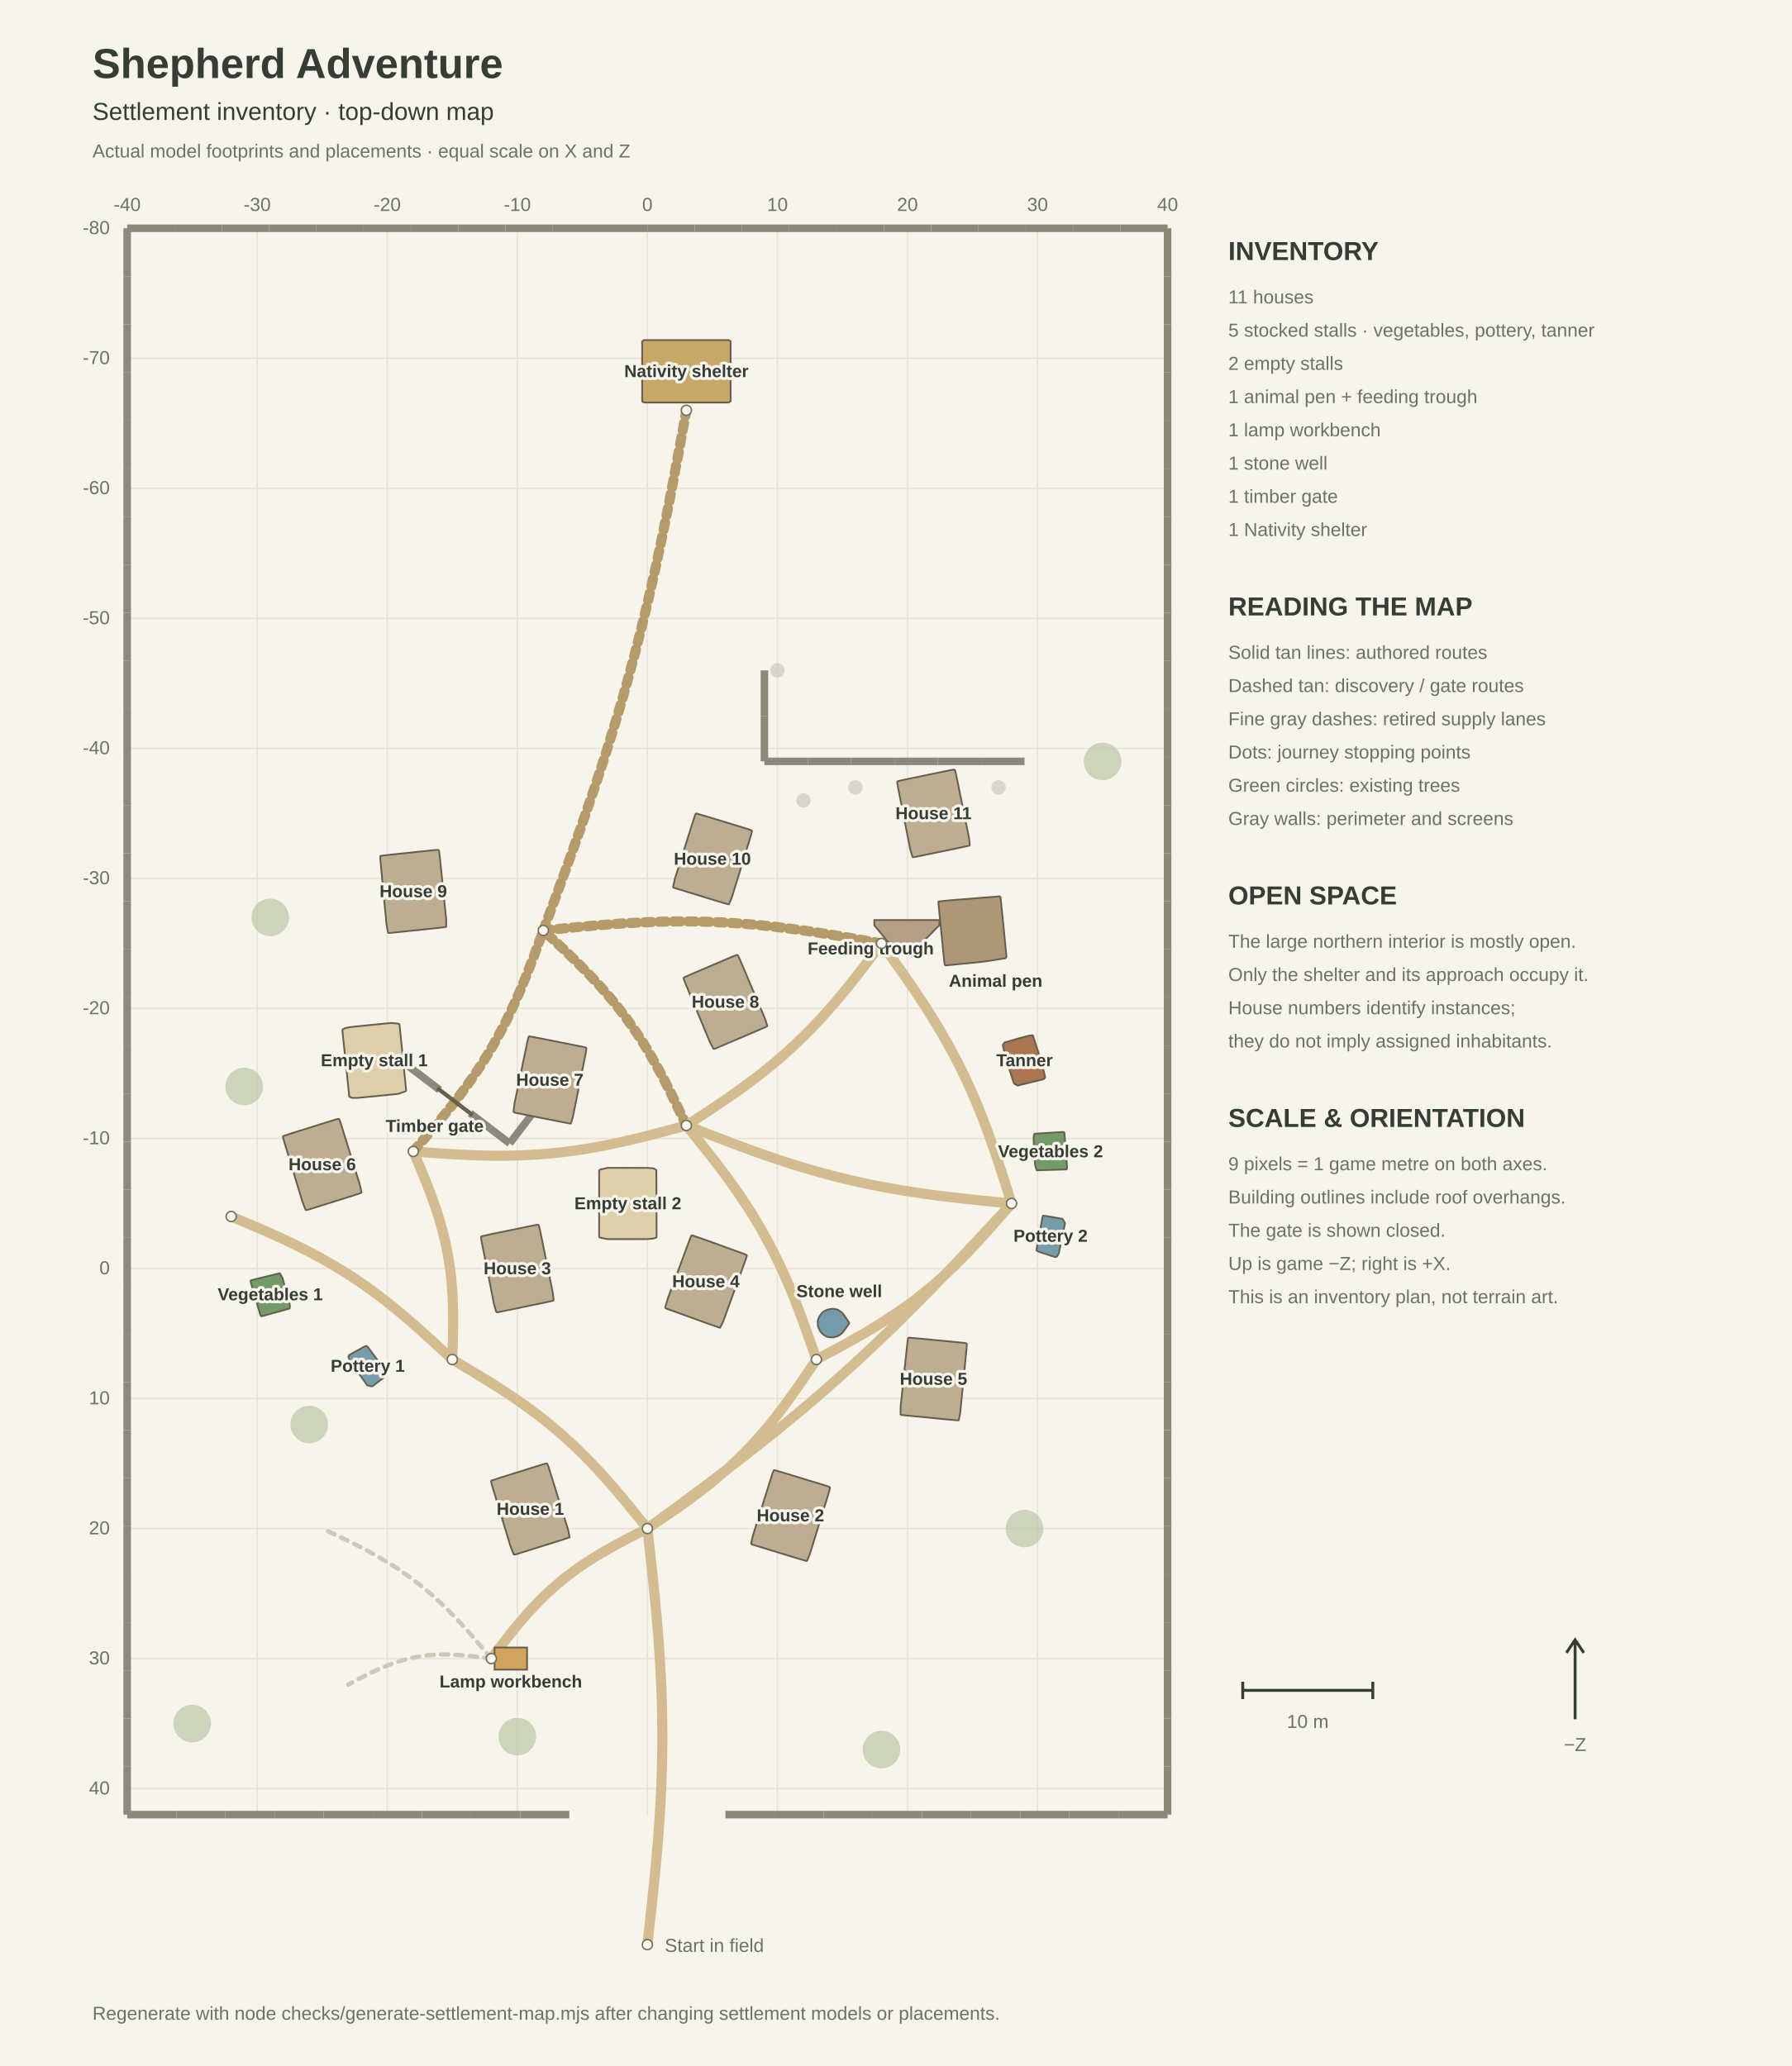
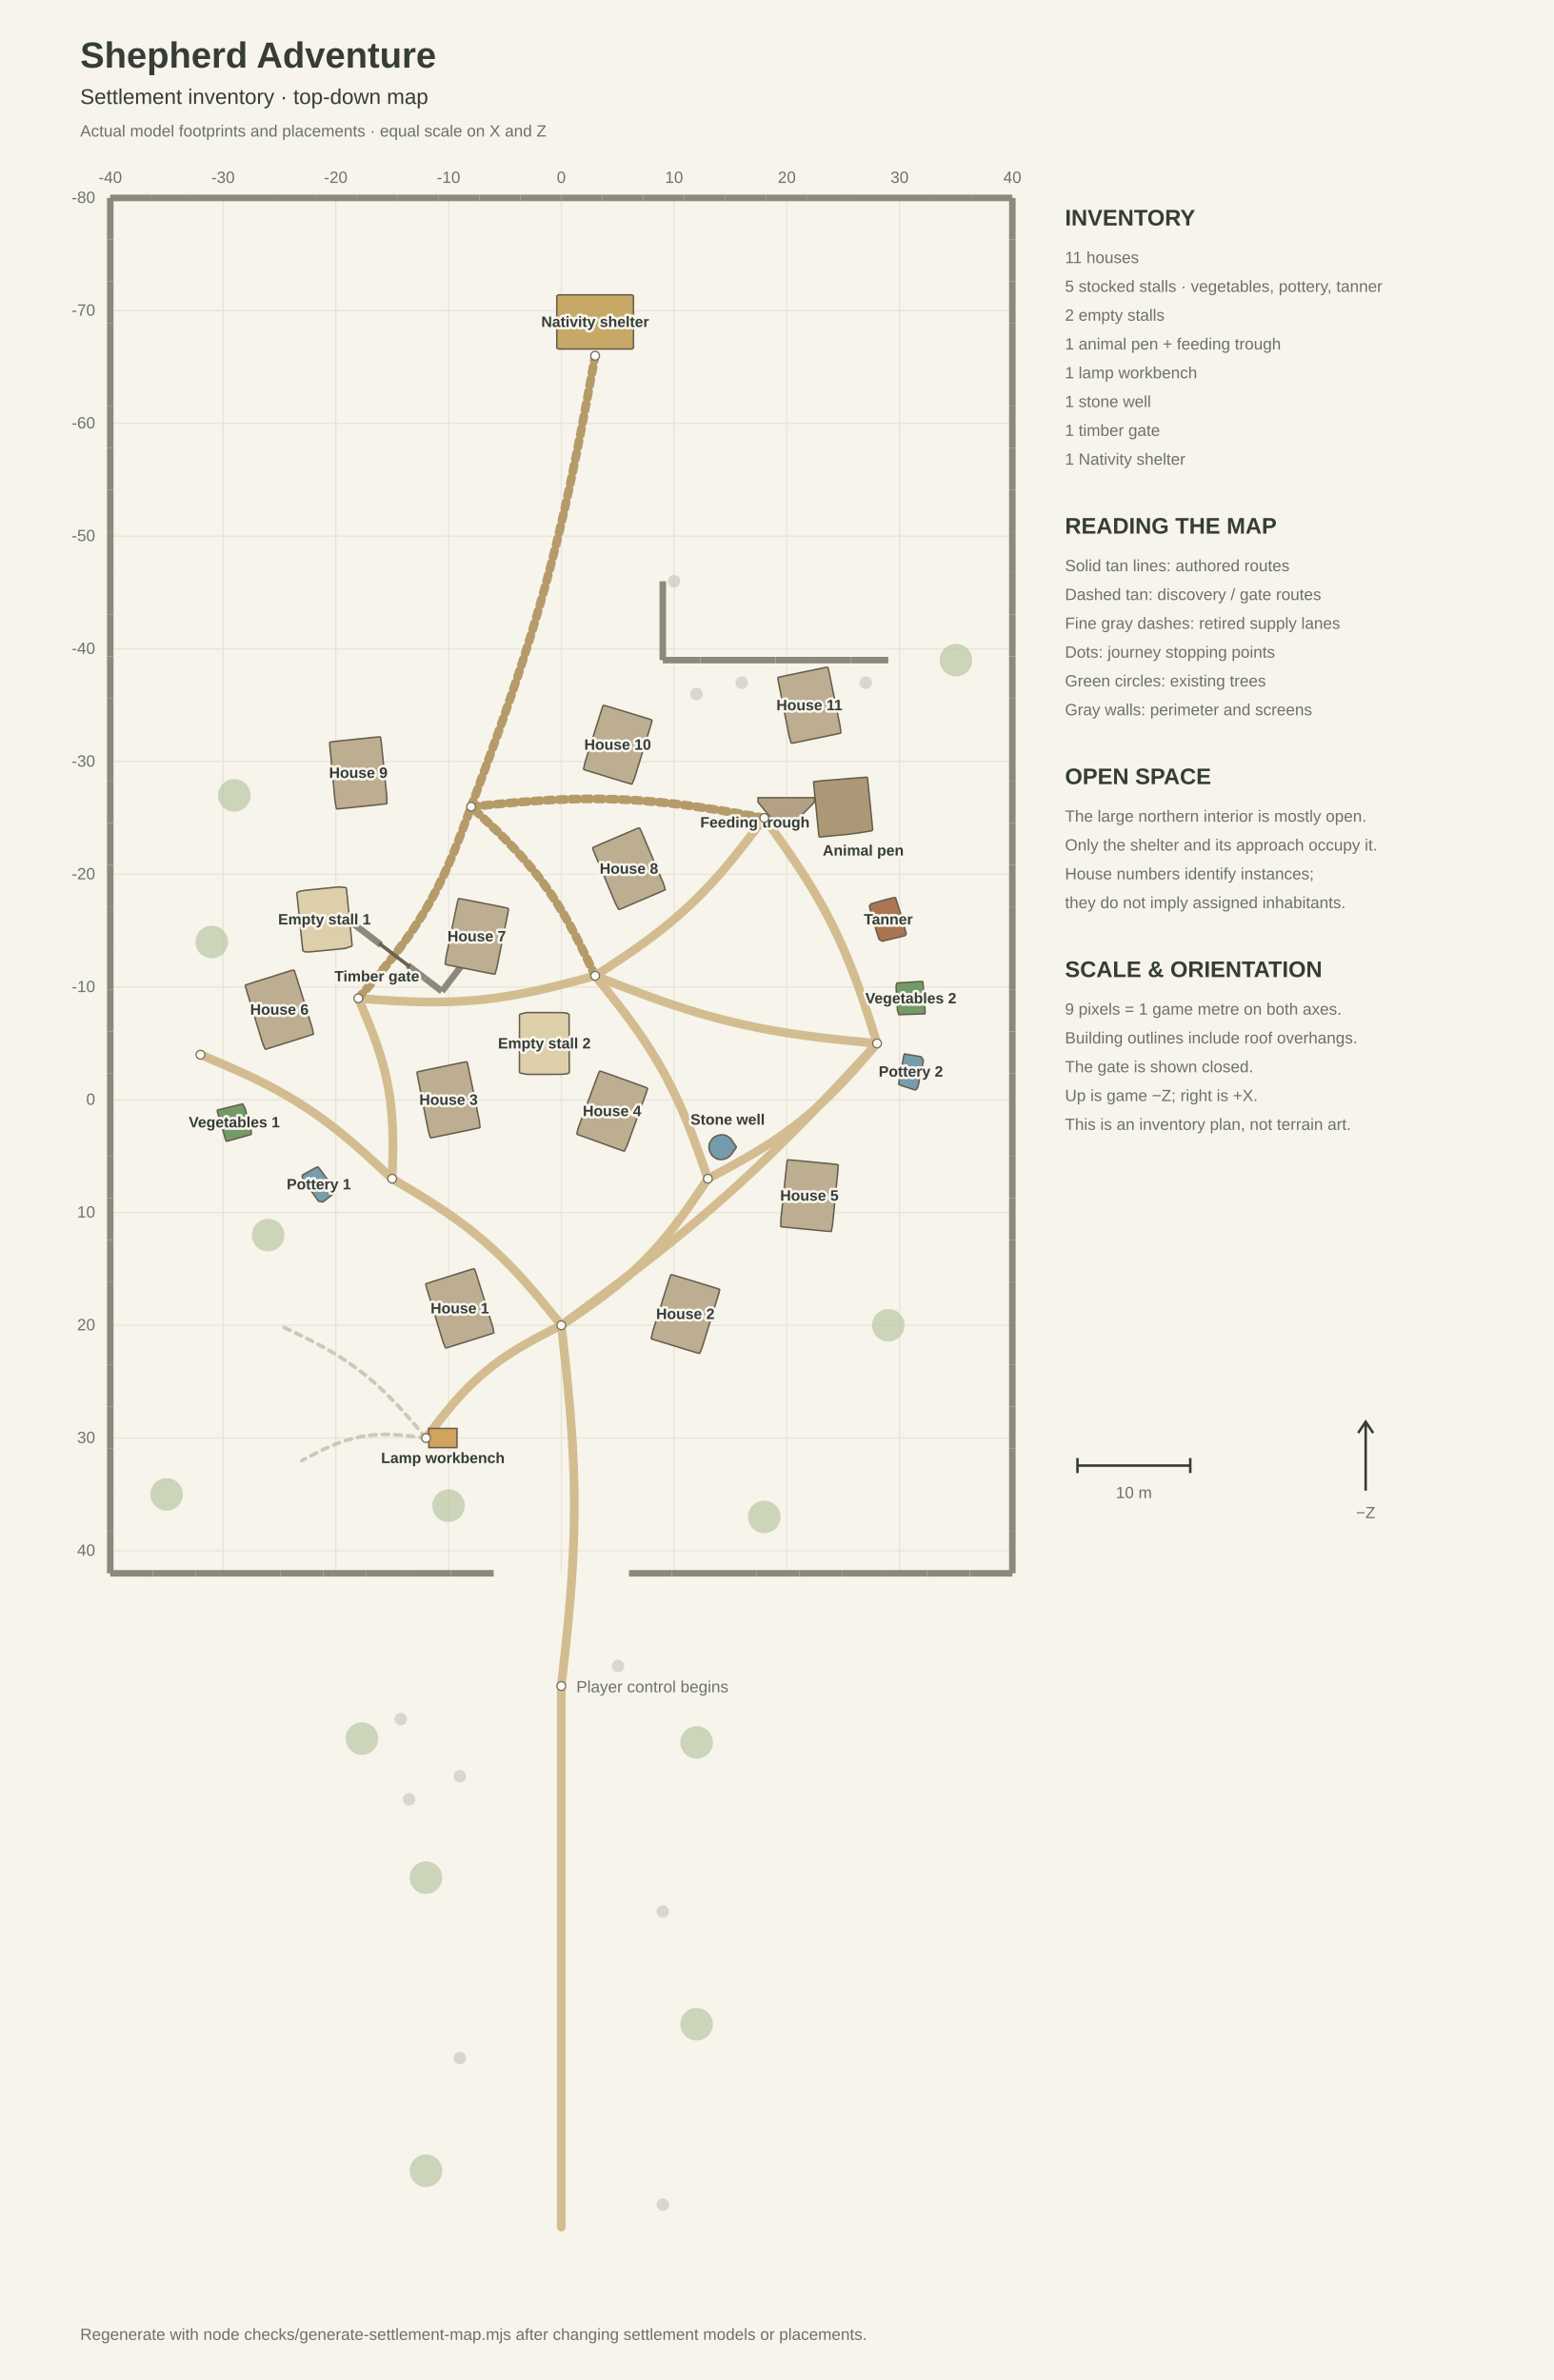
- <svg xmlns="http://www.w3.org/2000/svg" width="1240" height="1430" viewBox="0 0 1240 1430">
+ <svg xmlns="http://www.w3.org/2000/svg" width="1240" height="1900" viewBox="0 0 1240 1900">
  <rect width="100%" height="100%" fill="#f7f4ec" />
  <style>text{font-family:Arial,sans-serif;fill:#353d36}.label{font-size:12px;font-weight:700;paint-order:stroke;stroke:#f7f4ec;stroke-width:4;stroke-linejoin:round}.small{font-size:13px;fill:#6b7266}.heading{font-size:18px;font-weight:700}</style>
  <text x="64" y="54" font-size="29" font-weight="700">Shepherd Adventure</text>
  <text x="64" y="83" font-size="17">Settlement inventory · top-down map</text>
  <text x="64" y="109" class="small">Actual model footprints and placements · equal scale on X and Z</text>
  <path d="M88 158V1256" stroke="#e8e3d7" />
  <text x="88" y="146" text-anchor="middle" class="small">-40</text>
  <path d="M178 158V1256" stroke="#e8e3d7" />
  <text x="178" y="146" text-anchor="middle" class="small">-30</text>
  <path d="M268 158V1256" stroke="#e8e3d7" />
  <text x="268" y="146" text-anchor="middle" class="small">-20</text>
  <path d="M358 158V1256" stroke="#e8e3d7" />
  <text x="358" y="146" text-anchor="middle" class="small">-10</text>
  <path d="M448 158V1256" stroke="#e8e3d7" />
  <text x="448" y="146" text-anchor="middle" class="small">0</text>
  <path d="M538 158V1256" stroke="#e8e3d7" />
  <text x="538" y="146" text-anchor="middle" class="small">10</text>
  <path d="M628 158V1256" stroke="#e8e3d7" />
  <text x="628" y="146" text-anchor="middle" class="small">20</text>
  <path d="M718 158V1256" stroke="#e8e3d7" />
  <text x="718" y="146" text-anchor="middle" class="small">30</text>
  <path d="M808 158V1256" stroke="#e8e3d7" />
  <text x="808" y="146" text-anchor="middle" class="small">40</text>
  <path d="M88 158H808" stroke="#e8e3d7" />
  <text x="76" y="162" text-anchor="end" class="small">-80</text>
  <path d="M88 248H808" stroke="#e8e3d7" />
  <text x="76" y="252" text-anchor="end" class="small">-70</text>
  <path d="M88 338H808" stroke="#e8e3d7" />
  <text x="76" y="342" text-anchor="end" class="small">-60</text>
  <path d="M88 428H808" stroke="#e8e3d7" />
  <text x="76" y="432" text-anchor="end" class="small">-50</text>
  <path d="M88 518H808" stroke="#e8e3d7" />
  <text x="76" y="522" text-anchor="end" class="small">-40</text>
  <path d="M88 608H808" stroke="#e8e3d7" />
  <text x="76" y="612" text-anchor="end" class="small">-30</text>
  <path d="M88 698H808" stroke="#e8e3d7" />
  <text x="76" y="702" text-anchor="end" class="small">-20</text>
  <path d="M88 788H808" stroke="#e8e3d7" />
  <text x="76" y="792" text-anchor="end" class="small">-10</text>
  <path d="M88 878H808" stroke="#e8e3d7" />
  <text x="76" y="882" text-anchor="end" class="small">0</text>
  <path d="M88 968H808" stroke="#e8e3d7" />
  <text x="76" y="972" text-anchor="end" class="small">10</text>
  <path d="M88 1058H808" stroke="#e8e3d7" />
  <text x="76" y="1062" text-anchor="end" class="small">20</text>
  <path d="M88 1148H808" stroke="#e8e3d7" />
  <text x="76" y="1152" text-anchor="end" class="small">30</text>
  <path d="M88 1238H808" stroke="#e8e3d7" />
  <text x="76" y="1242" text-anchor="end" class="small">40</text>
  <circle cx="214" cy="986" r="13" fill="#b6c3a0" opacity=".65" />
  <circle cx="169" cy="752" r="13" fill="#b6c3a0" opacity=".65" />
  <circle cx="187" cy="635" r="13" fill="#b6c3a0" opacity=".65" />
  <circle cx="709" cy="1058" r="13" fill="#b6c3a0" opacity=".65" />
  <circle cx="358" cy="1202" r="13" fill="#b6c3a0" opacity=".65" />
  <circle cx="610" cy="1211" r="13" fill="#b6c3a0" opacity=".65" />
  <circle cx="133" cy="1193" r="13" fill="#b6c3a0" opacity=".65" />
  <circle cx="763" cy="527" r="13" fill="#b6c3a0" opacity=".65" />
  <circle cx="556" cy="554" r="5" fill="#c7c6bd" opacity=".65" />
  <circle cx="592" cy="545" r="5" fill="#c7c6bd" opacity=".65" />
  <circle cx="691" cy="545" r="5" fill="#c7c6bd" opacity=".65" />
  <circle cx="538" cy="464" r="5" fill="#c7c6bd" opacity=".65" />
+   <circle cx="556" cy="1391" r="13" fill="#b6c3a0" opacity=".65" />
+   <circle cx="367" cy="1418" r="5" fill="#c7c6bd" opacity=".65" />
+   <circle cx="340" cy="1499" r="13" fill="#b6c3a0" opacity=".65" />
+   <circle cx="529" cy="1526" r="5" fill="#c7c6bd" opacity=".65" />
+   <circle cx="556" cy="1616" r="13" fill="#b6c3a0" opacity=".65" />
+   <circle cx="367" cy="1643" r="5" fill="#c7c6bd" opacity=".65" />
+   <circle cx="340" cy="1733" r="13" fill="#b6c3a0" opacity=".65" />
+   <circle cx="529" cy="1760" r="5" fill="#c7c6bd" opacity=".65" />
+   <circle cx="288.869" cy="1387.955" r="13" fill="#b6c3a0" opacity=".65" />
+   <circle cx="326.51" cy="1436.44" r="5" fill="#c7c6bd" opacity=".65" />
+   <circle cx="493.271" cy="1329.947" r="5" fill="#c7c6bd" opacity=".65" />
+   <circle cx="319.833" cy="1372.406" r="5" fill="#c7c6bd" opacity=".65" />
  <polyline points="448,1058 442.635,1060.712 437.285,1063.442 431.964,1066.207 426.687,1069.024 421.466,1071.91 416.315,1074.878 411.243,1077.942 406.262,1081.114 401.378,1084.404 396.6,1087.82 391.931,1091.367 387.374,1095.049 382.931,1098.867 378.6,1102.82 374.378,1106.904 370.262,1111.114 366.243,1115.442 362.315,1119.878 358.466,1124.41 354.687,1129.024 350.964,1133.707 347.285,1138.442 343.635,1143.212 340,1148" fill="none" stroke="#d3bd90" stroke-width="7" stroke-linecap="round" />
  <polyline points="340,1148 335.633,1147.421 331.271,1146.864 326.916,1146.353 322.574,1145.908 318.248,1145.551 313.941,1145.299 309.656,1145.171 305.397,1145.181 301.164,1145.342 296.962,1145.664 292.789,1146.154 288.649,1146.817 284.539,1147.654 280.462,1148.664 276.414,1149.842 272.397,1151.181 268.406,1152.671 264.441,1154.299 260.498,1156.051 256.574,1157.908 252.666,1159.853 248.771,1161.864 244.883,1163.921 241,1166" fill="none" stroke="#cfc8b8" stroke-width="3" stroke-dasharray="5 5" stroke-linecap="round" />
  <polyline points="340,1148 335.949,1143.179 331.883,1138.377 327.79,1133.611 323.655,1128.898 319.467,1124.256 315.212,1119.699 310.881,1115.242 306.465,1110.895 301.955,1106.671 297.345,1102.576 292.632,1098.617 287.811,1094.796 282.882,1091.117 277.845,1087.576 272.705,1084.171 267.465,1080.895 262.131,1077.742 256.712,1074.699 251.217,1071.756 245.655,1068.898 240.04,1066.111 234.383,1063.377 228.699,1060.679 223,1058" fill="none" stroke="#cfc8b8" stroke-width="3" stroke-dasharray="5 5" stroke-linecap="round" />
  <polyline points="448,1346 449.351,1334 450.679,1322 451.961,1310 453.175,1298 454.301,1286 455.319,1274 456.211,1262 456.963,1250 457.562,1238 457.997,1226 458.261,1214 458.35,1202 458.261,1190 457.997,1178 457.562,1166 456.963,1154 456.211,1142 455.319,1130 454.301,1118 453.175,1106 451.961,1094 450.679,1082 449.351,1070 448,1058" fill="none" stroke="#d3bd90" stroke-width="7" stroke-linecap="round" />
  <polyline points="448,1058 443.26,1052.104 438.504,1046.226 433.719,1040.382 428.889,1034.589 424.002,1028.864 419.043,1023.219 414.003,1017.67 408.87,1012.226 403.638,1006.899 398.298,1001.695 392.846,996.621 387.279,991.679 381.596,986.871 375.798,982.195 369.888,977.649 363.87,973.226 357.753,968.92 351.543,964.719 345.252,960.614 338.889,956.589 332.469,952.632 326.004,948.726 319.51,944.854 313,941" fill="none" stroke="#d3bd90" stroke-width="7" stroke-linecap="round" />
  <polyline points="448,1058 453.83,1054.08 459.644,1050.144 465.426,1046.176 471.159,1042.159 476.83,1038.08 482.425,1033.925 487.931,1029.681 493.338,1025.338 498.636,1020.886 503.819,1016.319 508.881,1011.631 513.819,1006.819 518.631,1001.881 523.319,996.819 527.886,991.636 532.338,986.338 536.681,980.931 540.925,975.425 545.08,969.83 549.159,964.159 553.176,958.426 557.144,952.644 561.08,946.83 565,941" fill="none" stroke="#d3bd90" stroke-width="7" stroke-linecap="round" />
  <polyline points="448,1058 459.4,1049.633 470.784,1041.248 482.138,1032.829 493.447,1024.36 504.696,1015.825 515.874,1007.209 526.969,998.5 537.97,989.686 548.869,980.758 559.658,971.707 570.334,962.529 580.893,953.22 591.334,943.779 601.658,934.207 611.869,924.508 621.97,914.686 631.969,904.75 641.874,894.709 651.696,884.575 661.447,874.36 671.138,864.079 680.784,853.748 690.4,843.383 700,833" fill="none" stroke="#d3bd90" stroke-width="7" stroke-linecap="round" />
  <polyline points="313,941 313.203,934.751 313.383,928.506 313.518,922.27 313.586,916.046 313.568,909.839 313.443,903.651 313.196,897.487 312.81,891.348 312.273,885.238 311.576,879.158 310.711,873.109 309.673,867.093 308.461,861.109 307.076,855.158 305.523,849.238 303.81,843.348 301.946,837.487 299.943,831.651 297.818,825.839 295.586,820.046 293.268,814.27 290.883,808.506 288.453,802.751 286,797" fill="none" stroke="#d3bd90" stroke-width="7" stroke-linecap="round" />
  <polyline points="313,941 307.359,935.741 301.705,930.501 296.027,925.3 290.311,920.155 284.548,915.085 278.726,910.106 272.836,905.231 266.869,900.475 260.82,895.847 254.681,891.357 248.45,887.01 242.123,882.81 235.7,878.76 229.181,874.857 222.57,871.097 215.869,867.475 209.086,863.981 202.226,860.606 195.298,857.335 188.311,854.155 181.277,851.05 174.205,848.001 167.109,844.991 160,842" fill="none" stroke="#d3bd90" stroke-width="7" stroke-linecap="round" />
  <polyline points="565,941 562.431,933.594 559.842,926.199 557.212,918.826 554.524,911.487 551.758,904.19 548.898,896.946 545.928,889.762 542.835,882.647 539.609,875.606 536.239,868.645 532.72,861.767 529.048,854.974 525.22,848.267 521.239,841.645 517.109,835.106 512.835,828.647 508.428,822.262 503.898,815.946 499.258,809.69 494.524,803.487 489.712,797.326 484.842,791.199 479.931,785.094 475,779" fill="none" stroke="#d3bd90" stroke-width="7" stroke-linecap="round" />
  <polyline points="565,941 571.469,937.555 577.923,934.092 584.349,930.593 590.733,927.041 597.061,923.42 603.322,919.715 609.505,915.912 615.599,911.999 621.598,907.967 627.495,903.807 633.285,899.513 638.966,895.082 644.535,890.513 649.995,885.807 655.348,880.967 660.599,875.999 665.755,870.912 670.822,865.715 675.811,860.42 680.733,855.041 685.599,849.593 690.423,844.092 695.219,838.555 700,833" fill="none" stroke="#d3bd90" stroke-width="7" stroke-linecap="round" />
  <polyline points="286,797 294.003,797.595 302.004,798.167 310.001,798.693 317.991,799.152 325.972,799.522 333.944,799.786 341.903,799.924 349.85,799.923 357.782,799.769 365.698,799.452 373.598,798.965 381.481,798.303 389.348,797.465 397.198,796.452 405.032,795.269 412.85,793.923 420.653,792.424 428.444,790.786 436.222,789.022 443.991,787.152 451.751,785.193 459.504,783.167 467.253,781.095 475,779" fill="none" stroke="#d3bd90" stroke-width="7" stroke-linecap="round" />
  <polyline points="286,797 290.914,791.31 295.809,785.608 300.664,779.883 305.461,774.124 310.181,768.32 314.808,762.461 319.328,756.538 323.726,750.545 327.992,744.473 332.117,738.319 336.095,732.078 339.921,725.748 343.595,719.328 347.117,712.819 350.492,706.223 353.726,699.545 356.828,692.788 359.808,685.961 362.681,679.07 365.461,672.124 368.164,665.133 370.809,658.108 373.414,651.06 376,644" fill="none" stroke="#b69b6a" stroke-width="7" stroke-dasharray="5 5" stroke-linecap="round" />
  <polyline points="475,779 471.964,772.576 468.91,766.166 465.819,759.783 462.673,753.44 459.456,747.149 456.152,740.922 452.747,734.769 449.228,728.699 445.586,722.72 441.812,716.838 437.9,711.057 433.846,705.379 429.65,699.807 425.312,694.338 420.836,688.97 416.228,683.699 411.497,678.519 406.652,673.422 401.706,668.399 396.673,663.44 391.569,658.533 386.41,653.666 381.214,648.826 376,644" fill="none" stroke="#b69b6a" stroke-width="7" stroke-dasharray="5 5" stroke-linecap="round" />
  <polyline points="475,779 481.547,774.738 488.078,770.458 494.578,766.146 501.031,761.783 507.424,757.356 513.744,752.85 519.978,748.253 526.116,743.553 532.149,738.74 538.071,733.809 543.877,728.752 549.562,723.566 555.127,718.252 560.571,712.809 565.899,707.24 571.116,701.553 576.228,695.753 581.244,689.85 586.174,683.856 591.031,677.783 595.828,671.646 600.578,665.458 605.297,659.238 610,653" fill="none" stroke="#d3bd90" stroke-width="7" stroke-linecap="round" />
  <polyline points="475,779 484.06,782.564 493.125,786.105 502.201,789.601 511.292,793.032 520.405,796.377 529.542,799.616 538.709,802.734 547.908,805.716 557.143,808.548 566.417,811.221 575.73,813.728 585.085,816.064 594.48,818.228 603.917,820.221 613.393,822.048 622.908,823.716 632.459,825.234 642.042,826.616 651.655,827.877 661.292,829.032 670.951,830.101 680.625,831.105 690.31,832.064 700,833" fill="none" stroke="#d3bd90" stroke-width="7" stroke-linecap="round" />
  <polyline points="700,833 697.458,824.896 694.896,816.802 692.293,808.729 689.629,800.686 686.886,792.682 684.046,784.727 681.094,776.828 678.017,768.991 674.803,761.224 671.442,753.529 667.928,745.911 664.257,738.371 660.428,730.911 656.442,723.529 652.303,716.224 648.017,708.991 643.594,701.828 639.046,694.727 634.386,687.682 629.629,680.686 624.793,673.729 619.896,666.802 614.958,659.896 610,653" fill="none" stroke="#d3bd90" stroke-width="7" stroke-linecap="round" />
  <polyline points="376,644 381.428,629.358 386.833,614.71 392.194,600.05 397.49,585.372 402.7,570.671 407.807,555.941 412.792,541.177 417.643,526.377 422.345,511.535 426.889,496.651 431.269,481.721 435.48,466.744 439.519,451.721 443.389,436.651 447.095,421.535 450.643,406.377 454.042,391.177 457.307,375.941 460.45,360.671 463.49,345.372 466.444,330.05 469.333,314.71 472.178,299.358 475,284" fill="none" stroke="#b69b6a" stroke-width="7" stroke-dasharray="5 5" stroke-linecap="round" />
  <polyline points="610,653 600.302,651.275 590.603,649.573 580.902,647.917 571.199,646.329 561.492,644.829 551.781,643.437 542.066,642.17 532.344,641.043 522.618,640.07 512.884,639.26 503.144,638.621 493.398,638.158 483.644,637.871 473.884,637.76 464.118,637.82 454.344,638.043 444.566,638.42 434.781,638.937 424.992,639.579 415.199,640.329 405.402,641.167 395.603,642.073 385.802,643.025 376,644" fill="none" stroke="#b69b6a" stroke-width="7" stroke-dasharray="5 5" stroke-linecap="round" />
+   <polyline points="448,1778 448,1346" fill="none" stroke="#d3bd90" stroke-width="7" stroke-linecap="round" />
  <line x1="529" y1="527" x2="559" y2="527" stroke="#8b897a" stroke-width="5.22" />
  <line x1="559" y1="527" x2="589" y2="527" stroke="#8b897a" stroke-width="5.22" />
  <line x1="589" y1="527" x2="619" y2="527" stroke="#8b897a" stroke-width="5.22" />
  <line x1="619" y1="527" x2="649" y2="527" stroke="#8b897a" stroke-width="5.22" />
  <line x1="649" y1="527" x2="679" y2="527" stroke="#8b897a" stroke-width="5.22" />
  <line x1="679" y1="527" x2="709" y2="527" stroke="#8b897a" stroke-width="5.22" />
  <line x1="529" y1="527" x2="529" y2="495.5" stroke="#8b897a" stroke-width="5.22" />
  <line x1="529" y1="495.5" x2="529" y2="464" stroke="#8b897a" stroke-width="5.22" />
  <line x1="304.219" y1="754.38" x2="282.326" y2="737.673" stroke="#8b897a" stroke-width="5.22" />
  <line x1="282.326" y1="737.673" x2="260.432" y2="720.966" stroke="#8b897a" stroke-width="5.22" />
  <line x1="325.397" y1="770.541" x2="339.063" y2="780.969" stroke="#8b897a" stroke-width="5.22" />
  <line x1="339.063" y1="780.969" x2="352.728" y2="791.398" stroke="#8b897a" stroke-width="5.22" />
  <line x1="352.728" y1="791.398" x2="370.746" y2="767.787" stroke="#8b897a" stroke-width="5.22" />
  <line x1="88" y1="1256" x2="122" y2="1256" stroke="#8b897a" stroke-width="5.22" />
  <line x1="122" y1="1256" x2="156" y2="1256" stroke="#8b897a" stroke-width="5.22" />
  <line x1="156" y1="1256" x2="190" y2="1256" stroke="#8b897a" stroke-width="5.22" />
  <line x1="190" y1="1256" x2="224" y2="1256" stroke="#8b897a" stroke-width="5.22" />
  <line x1="224" y1="1256" x2="258" y2="1256" stroke="#8b897a" stroke-width="5.22" />
  <line x1="258" y1="1256" x2="292" y2="1256" stroke="#8b897a" stroke-width="5.22" />
  <line x1="292" y1="1256" x2="326" y2="1256" stroke="#8b897a" stroke-width="5.22" />
  <line x1="326" y1="1256" x2="360" y2="1256" stroke="#8b897a" stroke-width="5.22" />
  <line x1="360" y1="1256" x2="394" y2="1256" stroke="#8b897a" stroke-width="5.22" />
  <line x1="502" y1="1256" x2="536" y2="1256" stroke="#8b897a" stroke-width="5.22" />
  <line x1="536" y1="1256" x2="570" y2="1256" stroke="#8b897a" stroke-width="5.22" />
  <line x1="570" y1="1256" x2="604" y2="1256" stroke="#8b897a" stroke-width="5.22" />
  <line x1="604" y1="1256" x2="638" y2="1256" stroke="#8b897a" stroke-width="5.22" />
  <line x1="638" y1="1256" x2="672" y2="1256" stroke="#8b897a" stroke-width="5.22" />
  <line x1="672" y1="1256" x2="706" y2="1256" stroke="#8b897a" stroke-width="5.22" />
  <line x1="706" y1="1256" x2="740" y2="1256" stroke="#8b897a" stroke-width="5.22" />
  <line x1="740" y1="1256" x2="774" y2="1256" stroke="#8b897a" stroke-width="5.22" />
  <line x1="774" y1="1256" x2="808" y2="1256" stroke="#8b897a" stroke-width="5.22" />
  <line x1="88" y1="1256" x2="88" y2="1222.727" stroke="#8b897a" stroke-width="5.22" />
  <line x1="88" y1="1222.727" x2="88" y2="1189.455" stroke="#8b897a" stroke-width="5.22" />
  <line x1="88" y1="1189.455" x2="88" y2="1156.182" stroke="#8b897a" stroke-width="5.22" />
  <line x1="88" y1="1156.182" x2="88" y2="1122.909" stroke="#8b897a" stroke-width="5.22" />
  <line x1="88" y1="1122.909" x2="88" y2="1089.636" stroke="#8b897a" stroke-width="5.22" />
  <line x1="88" y1="1089.636" x2="88" y2="1056.364" stroke="#8b897a" stroke-width="5.22" />
  <line x1="88" y1="1056.364" x2="88" y2="1023.091" stroke="#8b897a" stroke-width="5.22" />
  <line x1="88" y1="1023.091" x2="88" y2="989.818" stroke="#8b897a" stroke-width="5.22" />
  <line x1="88" y1="989.818" x2="88" y2="956.545" stroke="#8b897a" stroke-width="5.22" />
  <line x1="88" y1="956.545" x2="88" y2="923.273" stroke="#8b897a" stroke-width="5.22" />
  <line x1="88" y1="923.273" x2="88" y2="890" stroke="#8b897a" stroke-width="5.22" />
  <line x1="88" y1="890" x2="88" y2="856.727" stroke="#8b897a" stroke-width="5.22" />
  <line x1="88" y1="856.727" x2="88" y2="823.455" stroke="#8b897a" stroke-width="5.22" />
  <line x1="88" y1="823.455" x2="88" y2="790.182" stroke="#8b897a" stroke-width="5.22" />
  <line x1="88" y1="790.182" x2="88" y2="756.909" stroke="#8b897a" stroke-width="5.22" />
  <line x1="88" y1="756.909" x2="88" y2="723.636" stroke="#8b897a" stroke-width="5.22" />
  <line x1="88" y1="723.636" x2="88" y2="690.364" stroke="#8b897a" stroke-width="5.22" />
  <line x1="88" y1="690.364" x2="88" y2="657.091" stroke="#8b897a" stroke-width="5.22" />
  <line x1="88" y1="657.091" x2="88" y2="623.818" stroke="#8b897a" stroke-width="5.22" />
  <line x1="88" y1="623.818" x2="88" y2="590.545" stroke="#8b897a" stroke-width="5.22" />
  <line x1="88" y1="590.545" x2="88" y2="557.273" stroke="#8b897a" stroke-width="5.22" />
  <line x1="88" y1="557.273" x2="88" y2="524" stroke="#8b897a" stroke-width="5.22" />
  <line x1="88" y1="524" x2="88" y2="490.727" stroke="#8b897a" stroke-width="5.22" />
  <line x1="88" y1="490.727" x2="88" y2="457.455" stroke="#8b897a" stroke-width="5.22" />
  <line x1="88" y1="457.455" x2="88" y2="424.182" stroke="#8b897a" stroke-width="5.22" />
  <line x1="88" y1="424.182" x2="88" y2="390.909" stroke="#8b897a" stroke-width="5.22" />
  <line x1="88" y1="390.909" x2="88" y2="357.636" stroke="#8b897a" stroke-width="5.22" />
  <line x1="88" y1="357.636" x2="88" y2="324.364" stroke="#8b897a" stroke-width="5.22" />
  <line x1="88" y1="324.364" x2="88" y2="291.091" stroke="#8b897a" stroke-width="5.22" />
  <line x1="88" y1="291.091" x2="88" y2="257.818" stroke="#8b897a" stroke-width="5.22" />
  <line x1="88" y1="257.818" x2="88" y2="224.545" stroke="#8b897a" stroke-width="5.22" />
  <line x1="88" y1="224.545" x2="88" y2="191.273" stroke="#8b897a" stroke-width="5.22" />
  <line x1="88" y1="191.273" x2="88" y2="158" stroke="#8b897a" stroke-width="5.22" />
  <line x1="88" y1="158" x2="120.727" y2="158" stroke="#8b897a" stroke-width="5.22" />
  <line x1="120.727" y1="158" x2="153.455" y2="158" stroke="#8b897a" stroke-width="5.22" />
  <line x1="153.455" y1="158" x2="186.182" y2="158" stroke="#8b897a" stroke-width="5.22" />
  <line x1="186.182" y1="158" x2="218.909" y2="158" stroke="#8b897a" stroke-width="5.22" />
  <line x1="218.909" y1="158" x2="251.636" y2="158" stroke="#8b897a" stroke-width="5.22" />
  <line x1="251.636" y1="158" x2="284.364" y2="158" stroke="#8b897a" stroke-width="5.22" />
  <line x1="284.364" y1="158" x2="317.091" y2="158" stroke="#8b897a" stroke-width="5.22" />
  <line x1="317.091" y1="158" x2="349.818" y2="158" stroke="#8b897a" stroke-width="5.22" />
  <line x1="349.818" y1="158" x2="382.545" y2="158" stroke="#8b897a" stroke-width="5.22" />
  <line x1="382.545" y1="158" x2="415.273" y2="158" stroke="#8b897a" stroke-width="5.22" />
  <line x1="415.273" y1="158" x2="448" y2="158" stroke="#8b897a" stroke-width="5.22" />
  <line x1="448" y1="158" x2="480.727" y2="158" stroke="#8b897a" stroke-width="5.22" />
  <line x1="480.727" y1="158" x2="513.455" y2="158" stroke="#8b897a" stroke-width="5.22" />
  <line x1="513.455" y1="158" x2="546.182" y2="158" stroke="#8b897a" stroke-width="5.22" />
  <line x1="546.182" y1="158" x2="578.909" y2="158" stroke="#8b897a" stroke-width="5.22" />
  <line x1="578.909" y1="158" x2="611.636" y2="158" stroke="#8b897a" stroke-width="5.22" />
  <line x1="611.636" y1="158" x2="644.364" y2="158" stroke="#8b897a" stroke-width="5.22" />
  <line x1="644.364" y1="158" x2="677.091" y2="158" stroke="#8b897a" stroke-width="5.22" />
  <line x1="677.091" y1="158" x2="709.818" y2="158" stroke="#8b897a" stroke-width="5.22" />
  <line x1="709.818" y1="158" x2="742.545" y2="158" stroke="#8b897a" stroke-width="5.22" />
  <line x1="742.545" y1="158" x2="775.273" y2="158" stroke="#8b897a" stroke-width="5.22" />
  <line x1="775.273" y1="158" x2="808" y2="158" stroke="#8b897a" stroke-width="5.22" />
  <line x1="808" y1="158" x2="808" y2="191.273" stroke="#8b897a" stroke-width="5.22" />
  <line x1="808" y1="191.273" x2="808" y2="224.545" stroke="#8b897a" stroke-width="5.22" />
  <line x1="808" y1="224.545" x2="808" y2="257.818" stroke="#8b897a" stroke-width="5.22" />
  <line x1="808" y1="257.818" x2="808" y2="291.091" stroke="#8b897a" stroke-width="5.22" />
  <line x1="808" y1="291.091" x2="808" y2="324.364" stroke="#8b897a" stroke-width="5.22" />
  <line x1="808" y1="324.364" x2="808" y2="357.636" stroke="#8b897a" stroke-width="5.22" />
  <line x1="808" y1="357.636" x2="808" y2="390.909" stroke="#8b897a" stroke-width="5.22" />
  <line x1="808" y1="390.909" x2="808" y2="424.182" stroke="#8b897a" stroke-width="5.22" />
  <line x1="808" y1="424.182" x2="808" y2="457.455" stroke="#8b897a" stroke-width="5.22" />
  <line x1="808" y1="457.455" x2="808" y2="490.727" stroke="#8b897a" stroke-width="5.22" />
  <line x1="808" y1="490.727" x2="808" y2="524" stroke="#8b897a" stroke-width="5.22" />
  <line x1="808" y1="524" x2="808" y2="557.273" stroke="#8b897a" stroke-width="5.22" />
  <line x1="808" y1="557.273" x2="808" y2="590.545" stroke="#8b897a" stroke-width="5.22" />
  <line x1="808" y1="590.545" x2="808" y2="623.818" stroke="#8b897a" stroke-width="5.22" />
  <line x1="808" y1="623.818" x2="808" y2="657.091" stroke="#8b897a" stroke-width="5.22" />
  <line x1="808" y1="657.091" x2="808" y2="690.364" stroke="#8b897a" stroke-width="5.22" />
  <line x1="808" y1="690.364" x2="808" y2="723.636" stroke="#8b897a" stroke-width="5.22" />
  <line x1="808" y1="723.636" x2="808" y2="756.909" stroke="#8b897a" stroke-width="5.22" />
  <line x1="808" y1="756.909" x2="808" y2="790.182" stroke="#8b897a" stroke-width="5.22" />
  <line x1="808" y1="790.182" x2="808" y2="823.455" stroke="#8b897a" stroke-width="5.22" />
  <line x1="808" y1="823.455" x2="808" y2="856.727" stroke="#8b897a" stroke-width="5.22" />
  <line x1="808" y1="856.727" x2="808" y2="890" stroke="#8b897a" stroke-width="5.22" />
  <line x1="808" y1="890" x2="808" y2="923.273" stroke="#8b897a" stroke-width="5.22" />
  <line x1="808" y1="923.273" x2="808" y2="956.545" stroke="#8b897a" stroke-width="5.22" />
  <line x1="808" y1="956.545" x2="808" y2="989.818" stroke="#8b897a" stroke-width="5.22" />
  <line x1="808" y1="989.818" x2="808" y2="1023.091" stroke="#8b897a" stroke-width="5.22" />
  <line x1="808" y1="1023.091" x2="808" y2="1056.364" stroke="#8b897a" stroke-width="5.22" />
  <line x1="808" y1="1056.364" x2="808" y2="1089.636" stroke="#8b897a" stroke-width="5.22" />
  <line x1="808" y1="1089.636" x2="808" y2="1122.909" stroke="#8b897a" stroke-width="5.22" />
  <line x1="808" y1="1122.909" x2="808" y2="1156.182" stroke="#8b897a" stroke-width="5.22" />
  <line x1="808" y1="1156.182" x2="808" y2="1189.455" stroke="#8b897a" stroke-width="5.22" />
  <line x1="808" y1="1189.455" x2="808" y2="1222.727" stroke="#8b897a" stroke-width="5.22" />
  <line x1="808" y1="1222.727" x2="808" y2="1256" stroke="#8b897a" stroke-width="5.22" />
  <polygon points="444.4,236.3 445.705,235.4 504.295,235.4 505.6,236.3 505.6,277.7 504.295,278.6 445.705,278.6 444.4,277.7" fill="#c7a866" stroke="#675e4e" stroke-width="1.2" />
  <polygon points="605.05,636.8 650.05,636.8 650.05,640.4 634.3,656.375 618.1,656.375 605.05,640.4" fill="#b4a185" stroke="#675e4e" stroke-width="1.2" />
  <polygon points="342.25,1140.35 364.75,1140.35 364.75,1155.65 342.25,1155.65" fill="#d1a35d" stroke="#675e4e" stroke-width="1.2" />
  <polygon points="565.9,914.909 566.053,913.568 566.143,913.298 566.188,913.172 566.647,912.074 566.755,911.867 567.376,910.76 567.601,910.427 568.204,909.554 568.438,909.23 568.969,908.663 569.275,908.357 569.617,908.078 570.256,907.61 571.12,907.178 571.498,906.998 572.155,906.692 572.911,906.458 573.307,906.35 574.36,906.107 574.45,906.089 575.242,905.99 576.277,905.9 577.321,905.972 578.149,906.134 578.284,906.161 579.292,906.386 579.589,906.494 579.868,906.611 580.057,906.701 582.766,908.537 583.081,908.897 583.855,909.887 583.972,910.058 587.635,915.485 587.635,916.115 583.585,921.74 583.171,922.307 583.045,922.424 582.712,922.73 582.127,923.243 581.146,924.008 580.165,924.566 579.418,924.89 579.355,924.917 578.59,925.142 576.817,925.646 576.619,925.691 576.286,925.7 575.179,925.691 575.107,925.682 573.694,925.502 573.343,925.43 572.407,925.223 572.182,925.16 571.804,925.016 571.525,924.89 569.527,923.495 568.771,922.91 567.691,921.479 567.493,921.209 567.331,920.948 567.016,920.3 566.737,919.625 566.197,918.284 566.143,918.104 566.026,917.609 565.981,917.159 565.954,916.871 565.927,916.493 565.9,915.359" fill="#749bab" stroke="#675e4e" stroke-width="1.2" />
  <polygon points="302.587,754.151 303.568,752.864 304.855,753.845 325.744,769.784 327.031,770.774 326.05,772.061 324.763,771.08" fill="#806344" stroke="#675e4e" stroke-width="1.2" />
  <polygon points="339.829,1025.24 339.91,1025.024 340.162,1024.799 341.449,1024.367 347.011,1022.522 376.441,1013.315 377.944,1012.946 378.079,1012.946 378.52,1013.045 378.682,1013.108 378.898,1013.486 379.861,1016.159 392.812,1057.793 393.298,1059.494 393.478,1060.394 394.18,1063.967 393.676,1064.3 386.674,1066.568 356.866,1075.901 356.164,1076.072 355.48,1075.856 354.067,1072.382 353.266,1070.222 341.494,1031.45 340.585,1028.444 339.964,1026.167" fill="#bdad91" stroke="#675e4e" stroke-width="1.2" />
  <polygon points="519.784,1068.377 520.585,1064.705 521.134,1062.473 534.265,1020.83 535.039,1018.598 535.453,1017.761 535.642,1017.626 535.975,1017.59 537.28,1017.95 542.914,1019.579 572.398,1028.597 573.847,1029.137 573.964,1029.209 574.27,1029.551 574.369,1029.686 574.333,1030.127 573.622,1032.872 560.797,1074.542 560.239,1076.234 559.879,1077.071 558.547,1080.167 558.439,1080.41 557.836,1080.401 550.771,1078.322 520.909,1069.187 520.234,1068.944" fill="#bdad91" stroke="#675e4e" stroke-width="1.2" />
  <polygon points="332.89,856.13 332.989,855.914 333.268,855.716 334.582,855.41 340.306,854.132 370.51,847.913 372.04,847.697 372.175,847.706 372.607,847.859 372.76,847.931 372.94,848.336 373.624,851.081 382.354,893.804 382.669,895.55 382.759,896.459 383.101,900.077 382.57,900.365 376.081,901.769 375.37,901.922 344.779,908.231 344.068,908.33 343.411,908.051 342.349,904.451 341.764,902.228 333.313,859.388 332.926,857.057" fill="#bdad91" stroke="#675e4e" stroke-width="1.2" />
  <polygon points="460.357,904.991 461.338,901.373 461.995,899.168 477.187,858.236 478.069,856.04 478.528,855.23 478.726,855.095 479.059,855.077 480.346,855.509 485.89,857.408 514.888,867.893 516.31,868.496 516.418,868.586 516.706,868.937 516.805,869.072 516.742,869.513 515.887,872.222 501.001,913.199 500.362,914.855 499.957,915.683 498.472,918.707 498.355,918.941 497.752,918.905 490.804,916.475 461.428,905.864 460.771,905.576" fill="#bdad91" stroke="#675e4e" stroke-width="1.2" />
  <polygon points="623.176,978.899 623.239,975.146 623.329,972.842 627.919,929.426 628.234,927.086 628.477,926.186 628.639,926.006 628.954,925.907 630.304,926.006 636.154,926.474 666.844,929.453 668.365,929.696 668.491,929.75 668.86,930.02 668.986,930.128 669.04,930.569 668.887,933.404 664.594,976.793 664.387,978.557 664.198,979.457 663.451,983.012 662.866,983.12 655.522,982.49 624.436,979.475 623.725,979.358" fill="#bdad91" stroke="#675e4e" stroke-width="1.2" />
  <polygon points="195.829,786.74 195.91,786.524 196.162,786.299 197.449,785.867 203.011,784.022 232.441,774.815 233.944,774.446 234.079,774.446 234.52,774.545 234.682,774.608 234.898,774.986 235.861,777.659 248.812,819.293 249.298,820.994 249.478,821.894 250.18,825.467 249.676,825.8 242.674,828.068 212.866,837.401 212.164,837.572 211.48,837.356 210.067,833.882 209.266,831.722 197.494,792.95 196.585,789.944 195.964,787.667" fill="#bdad91" stroke="#675e4e" stroke-width="1.2" />
  <polygon points="355.354,769.496 355.786,765.77 356.11,763.493 365.011,720.743 365.56,718.448 365.884,717.575 366.064,717.422 366.397,717.341 367.729,717.575 373.498,718.628 403.738,724.658 405.232,725.054 405.349,725.117 405.691,725.423 405.808,725.549 405.808,725.99 405.376,728.798 396.772,771.539 396.394,773.276 395.098,777.362 395.017,777.614 394.423,777.659 387.187,776.3 356.551,770.198 355.858,770.018" fill="#bdad91" stroke="#675e4e" stroke-width="1.2" />
  <polygon points="473.047,677.048 473.101,676.823 473.326,676.58 474.568,676.013 479.923,673.628 508.282,661.532 509.731,661.01 509.875,660.992 510.325,661.055 510.487,661.091 510.748,661.46 511.972,664.016 529.009,704.147 529.666,705.794 529.936,706.676 530.908,709.907 530.98,710.15 530.521,710.537 523.78,713.498 495.052,725.756 494.377,725.999 493.666,725.855 491.92,722.534 490.903,720.464 474.109,680.162 473.272,677.957" fill="#bdad91" stroke="#675e4e" stroke-width="1.2" />
  <polygon points="263.149,593.663 263.194,592.727 263.32,592.529 263.608,592.358 264.958,592.187 270.781,591.485 301.453,588.317 302.992,588.245 303.127,588.272 303.541,588.461 303.685,588.551 303.82,588.974 304.234,591.782 308.653,635.153 308.797,636.926 308.797,637.844 308.77,641.471 308.212,641.705 301.615,642.452 300.895,642.533 269.827,645.755 269.107,645.791 268.477,645.44 267.793,641.75 267.424,639.482 263.302,596.021" fill="#bdad91" stroke="#675e4e" stroke-width="1.2" />
  <polygon points="465.784,613.877 466.585,610.205 467.134,607.973 480.265,566.33 481.039,564.098 481.453,563.261 481.642,563.126 481.975,563.09 483.28,563.45 488.914,565.079 518.398,574.097 519.847,574.637 519.964,574.709 520.27,575.051 520.369,575.186 520.333,575.627 519.622,578.372 506.797,620.042 506.239,621.734 505.879,622.571 504.547,625.667 504.439,625.91 503.836,625.901 496.771,623.822 466.909,614.687 466.234,614.444" fill="#bdad91" stroke="#675e4e" stroke-width="1.2" />
  <polygon points="620.89,541.13 620.989,540.914 621.268,540.716 622.582,540.41 628.306,539.132 658.51,532.913 660.04,532.697 660.175,532.706 660.607,532.859 660.76,532.931 660.94,533.336 661.624,536.081 670.354,578.804 670.669,580.55 670.759,581.459 671.101,585.077 670.57,585.365 664.081,586.769 663.37,586.922 632.779,593.231 632.068,593.33 631.411,593.051 630.349,589.451 629.764,587.228 621.313,544.388 620.926,542.057" fill="#bdad91" stroke="#675e4e" stroke-width="1.2" />
  <polygon points="236.977,713.066 237.022,712.634 237.166,712.526 239.02,711.59 239.146,711.545 242.494,710.924 245.275,710.591 256.489,709.448 270.61,708.044 275.695,708.548 276.073,708.683 276.379,709.016 276.424,709.106 276.496,709.331 276.559,709.844 280.987,754.07 281.023,754.538 281.005,754.925 280.51,755.411 275.713,757.076 275.137,757.175 261.646,758.534 248.218,759.839 247.372,759.893 243.7,759.956 241.981,759.137 241.837,759.065 241.711,758.957 241.531,757.391 237.067,714.533" fill="#ddcfa9" stroke="#675e4e" stroke-width="1.2" />
  <polygon points="414.619,855.284 414.628,810.833 414.637,810.365 414.691,809.978 415.24,809.555 420.172,808.367 420.757,808.331 434.311,808.322 447.811,808.367 448.657,808.394 452.32,808.7 453.949,809.69 454.075,809.78 454.201,809.897 454.219,811.472 454.381,854.555 454.318,856.031 454.237,856.454 454.084,856.544 452.14,857.3 452.014,857.327 448.621,857.606 445.822,857.66 434.545,857.678 420.361,857.669 415.348,856.652 414.988,856.481 414.718,856.13 414.673,856.031 414.628,855.797" fill="#ddcfa9" stroke="#675e4e" stroke-width="1.2" />
  <polygon points="649.384,625.046 649.393,624.308 649.546,624.029 650.185,623.912 655.891,623.282 691.45,620.438 691.873,620.456 692.35,620.915 692.467,621.734 694.06,637.214 696.436,661.469 696.49,662.09 696.391,662.486 696.364,662.558 695.734,663.251 695.329,663.323 688.768,664.385 683.872,665.168 675.934,666.14 655.513,668.102 654.388,668.165 654.145,668.093 653.902,667.886 653.722,667.391 653.56,666.653 653.497,666.248 650.905,640.301" fill="#ac9877" stroke="#675e4e" stroke-width="1.2" />
  <polygon points="173.455,886.46 173.734,886.199 173.932,886.064 193.642,881.267 194.731,883.175 195.433,884.435 195.505,884.57 200.338,902.228 200.608,903.866 200.482,905.459 200.446,905.621 200.419,905.675 199.699,905.909 181.213,911.066 180.817,911.03 180.43,910.823 180.07,909.878 173.554,887.702 173.464,887.171" fill="#739b67" stroke="#675e4e" stroke-width="1.2" />
  <polygon points="715.246,788.135 715.327,786.479 715.777,784.94 715.849,784.796 715.885,784.751 716.641,784.67 735.793,783.464 736.171,783.581 736.504,783.869 736.666,784.868 738.421,807.818 738.421,808.061 738.403,808.448 738.268,809.15 737.944,809.348 737.719,809.429 717.442,810.032 716.767,807.944 716.344,806.558 716.308,806.414" fill="#739b67" stroke="#675e4e" stroke-width="1.2" />
  <polygon points="241.117,939.182 241.468,938.111 241.567,937.94 241.612,937.895 241.72,937.832 252.115,932.054 253.555,931.649 253.681,931.649 253.807,931.667 254.356,932.117 267.424,949.766 267.847,950.36 268.171,951.062 268.288,951.341 268.252,951.404 268.189,951.458 267.784,951.8 267.28,952.214 266.938,952.493 258.001,959.324 257.803,959.405 257.416,959.522 257.173,959.558 256.984,959.522 256.939,959.513 254.563,959.009 254.446,958.973 254.212,958.856 253.996,958.685 241.909,941.576 241.738,941.153 241.684,941.018" fill="#779cac" stroke="#675e4e" stroke-width="1.2" />
  <polygon points="717.316,864.734 717.325,864.653 721.303,843.134 721.447,842.432 721.87,841.424 721.942,841.415 722.023,841.424 722.545,841.487 723.625,841.631 734.722,843.512 734.92,843.602 735.271,843.809 735.46,843.953 735.586,844.16 736.837,846.248 736.891,846.347 736.963,846.608 736.981,846.86 736.981,846.878 732.724,867.389 732.463,867.929 731.509,869.603 730.483,870.08 730.294,870.107 730.222,870.116 718.792,866.408 717.505,865.634 717.433,865.544 717.352,865.436" fill="#779cac" stroke="#675e4e" stroke-width="1.2" />
  <polygon points="693.934,723.29 695.266,721.499 706.57,718.286 712.465,716.765 714.526,716.558 714.769,716.711 718.459,728.087 720.79,735.413 723.238,745.403 723.193,745.763 723.067,746.042 722.446,746.825 721.609,747.158 704.131,751.388 704.059,751.352 701.683,749.903 701.044,748.094 697.327,736.529 695.518,730.571" fill="#aa7651" stroke="#675e4e" stroke-width="1.2" />
  <text class="label" x="475" y="261" text-anchor="middle">Nativity shelter</text>
  <text class="label" x="602.55" y="660.587" text-anchor="middle">Feeding trough</text>
  <text class="label" x="353.5" y="1168" text-anchor="middle">Lamp workbench</text>
  <text class="label" x="580.768" y="897.8" text-anchor="middle">Stone well</text>
  <text class="label" x="300.809" y="783.462" text-anchor="middle">Timber gate</text>
  <text class="label" x="367" y="1048.5" text-anchor="middle">House 1</text>
  <text class="label" x="547" y="1053" text-anchor="middle">House 2</text>
  <text class="label" x="358" y="882" text-anchor="middle">House 3</text>
  <text class="label" x="488.5" y="891" text-anchor="middle">House 4</text>
  <text class="label" x="646" y="958.5" text-anchor="middle">House 5</text>
  <text class="label" x="223" y="810" text-anchor="middle">House 6</text>
  <text class="label" x="380.5" y="751.5" text-anchor="middle">House 7</text>
  <text class="label" x="502" y="697.5" text-anchor="middle">House 8</text>
  <text class="label" x="286" y="621" text-anchor="middle">House 9</text>
  <text class="label" x="493" y="598.5" text-anchor="middle">House 10</text>
  <text class="label" x="646" y="567" text-anchor="middle">House 11</text>
  <text class="label" x="259" y="738" text-anchor="middle">Empty stall 1</text>
  <text class="label" x="434.5" y="837" text-anchor="middle">Empty stall 2</text>
  <text class="label" x="689" y="683" text-anchor="middle">Animal pen</text>
  <text class="label" x="187" y="900" text-anchor="middle">Vegetables 1</text>
  <text class="label" x="727" y="801" text-anchor="middle">Vegetables 2</text>
  <text class="label" x="254.5" y="949.5" text-anchor="middle">Pottery 1</text>
  <text class="label" x="727" y="859.5" text-anchor="middle">Pottery 2</text>
  <text class="label" x="709" y="738" text-anchor="middle">Tanner</text>
  <circle cx="340" cy="1148" r="3.5" fill="#fbf9f1" stroke="#6e715b" />
  <circle cx="448" cy="1346" r="3.5" fill="#fbf9f1" stroke="#6e715b" />
  <circle cx="448" cy="1058" r="3.5" fill="#fbf9f1" stroke="#6e715b" />
  <circle cx="313" cy="941" r="3.5" fill="#fbf9f1" stroke="#6e715b" />
  <circle cx="565" cy="941" r="3.5" fill="#fbf9f1" stroke="#6e715b" />
  <circle cx="286" cy="797" r="3.5" fill="#fbf9f1" stroke="#6e715b" />
  <circle cx="475" cy="779" r="3.5" fill="#fbf9f1" stroke="#6e715b" />
  <circle cx="700" cy="833" r="3.5" fill="#fbf9f1" stroke="#6e715b" />
  <circle cx="160" cy="842" r="3.5" fill="#fbf9f1" stroke="#6e715b" />
  <circle cx="376" cy="644" r="3.5" fill="#fbf9f1" stroke="#6e715b" />
  <circle cx="610" cy="653" r="3.5" fill="#fbf9f1" stroke="#6e715b" />
  <circle cx="475" cy="284" r="3.5" fill="#fbf9f1" stroke="#6e715b" />
  <text x="850" y="180" class="heading">INVENTORY</text>
  <text x="850" y="210" class="small">11 houses</text>
  <text x="850" y="233" class="small">5 stocked stalls · vegetables, pottery, tanner</text>
  <text x="850" y="256" class="small">2 empty stalls</text>
  <text x="850" y="279" class="small">1 animal pen + feeding trough</text>
  <text x="850" y="302" class="small">1 lamp workbench</text>
  <text x="850" y="325" class="small">1 stone well</text>
  <text x="850" y="348" class="small">1 timber gate</text>
  <text x="850" y="371" class="small">1 Nativity shelter</text>
  <text x="850" y="426" class="heading">READING THE MAP</text>
  <text x="850" y="456" class="small">Solid tan lines: authored routes</text>
  <text x="850" y="479" class="small">Dashed tan: discovery / gate routes</text>
  <text x="850" y="502" class="small">Fine gray dashes: retired supply lanes</text>
  <text x="850" y="525" class="small">Dots: journey stopping points</text>
  <text x="850" y="548" class="small">Green circles: existing trees</text>
  <text x="850" y="571" class="small">Gray walls: perimeter and screens</text>
  <text x="850" y="626" class="heading">OPEN SPACE</text>
  <text x="850" y="656" class="small">The large northern interior is mostly open.</text>
  <text x="850" y="679" class="small">Only the shelter and its approach occupy it.</text>
  <text x="850" y="702" class="small">House numbers identify instances;</text>
  <text x="850" y="725" class="small">they do not imply assigned inhabitants.</text>
  <text x="850" y="780" class="heading">SCALE &amp; ORIENTATION</text>
  <text x="850" y="810" class="small">9 pixels = 1 game metre on both axes.</text>
  <text x="850" y="833" class="small">Building outlines include roof overhangs.</text>
  <text x="850" y="856" class="small">The gate is shown closed.</text>
  <text x="850" y="879" class="small">Up is game −Z; right is +X.</text>
  <text x="850" y="902" class="small">This is an inventory plan, not terrain art.</text>
  <path d="M860 1170h90m-90 -6v12m90 -12v12" stroke="#353d36" stroke-width="2" />
  <text x="905" y="1196" text-anchor="middle" class="small">10 m</text>
  <path d="M1090 1190v-55m-6 9l6 -9l6 9" stroke="#353d36" fill="none" stroke-width="2" />
  <text x="1090" y="1212" text-anchor="middle" class="small">−Z</text>
-   <text x="460" y="1351" class="small">Start in field</text>
-   <text x="64" y="1398" class="small">Regenerate with node checks/generate-settlement-map.mjs after changing settlement models or placements.</text>
+   <text x="460" y="1351" class="small">Player control begins</text>
+   <text x="64" y="1868" class="small">Regenerate with node checks/generate-settlement-map.mjs after changing settlement models or placements.</text>
</svg>
